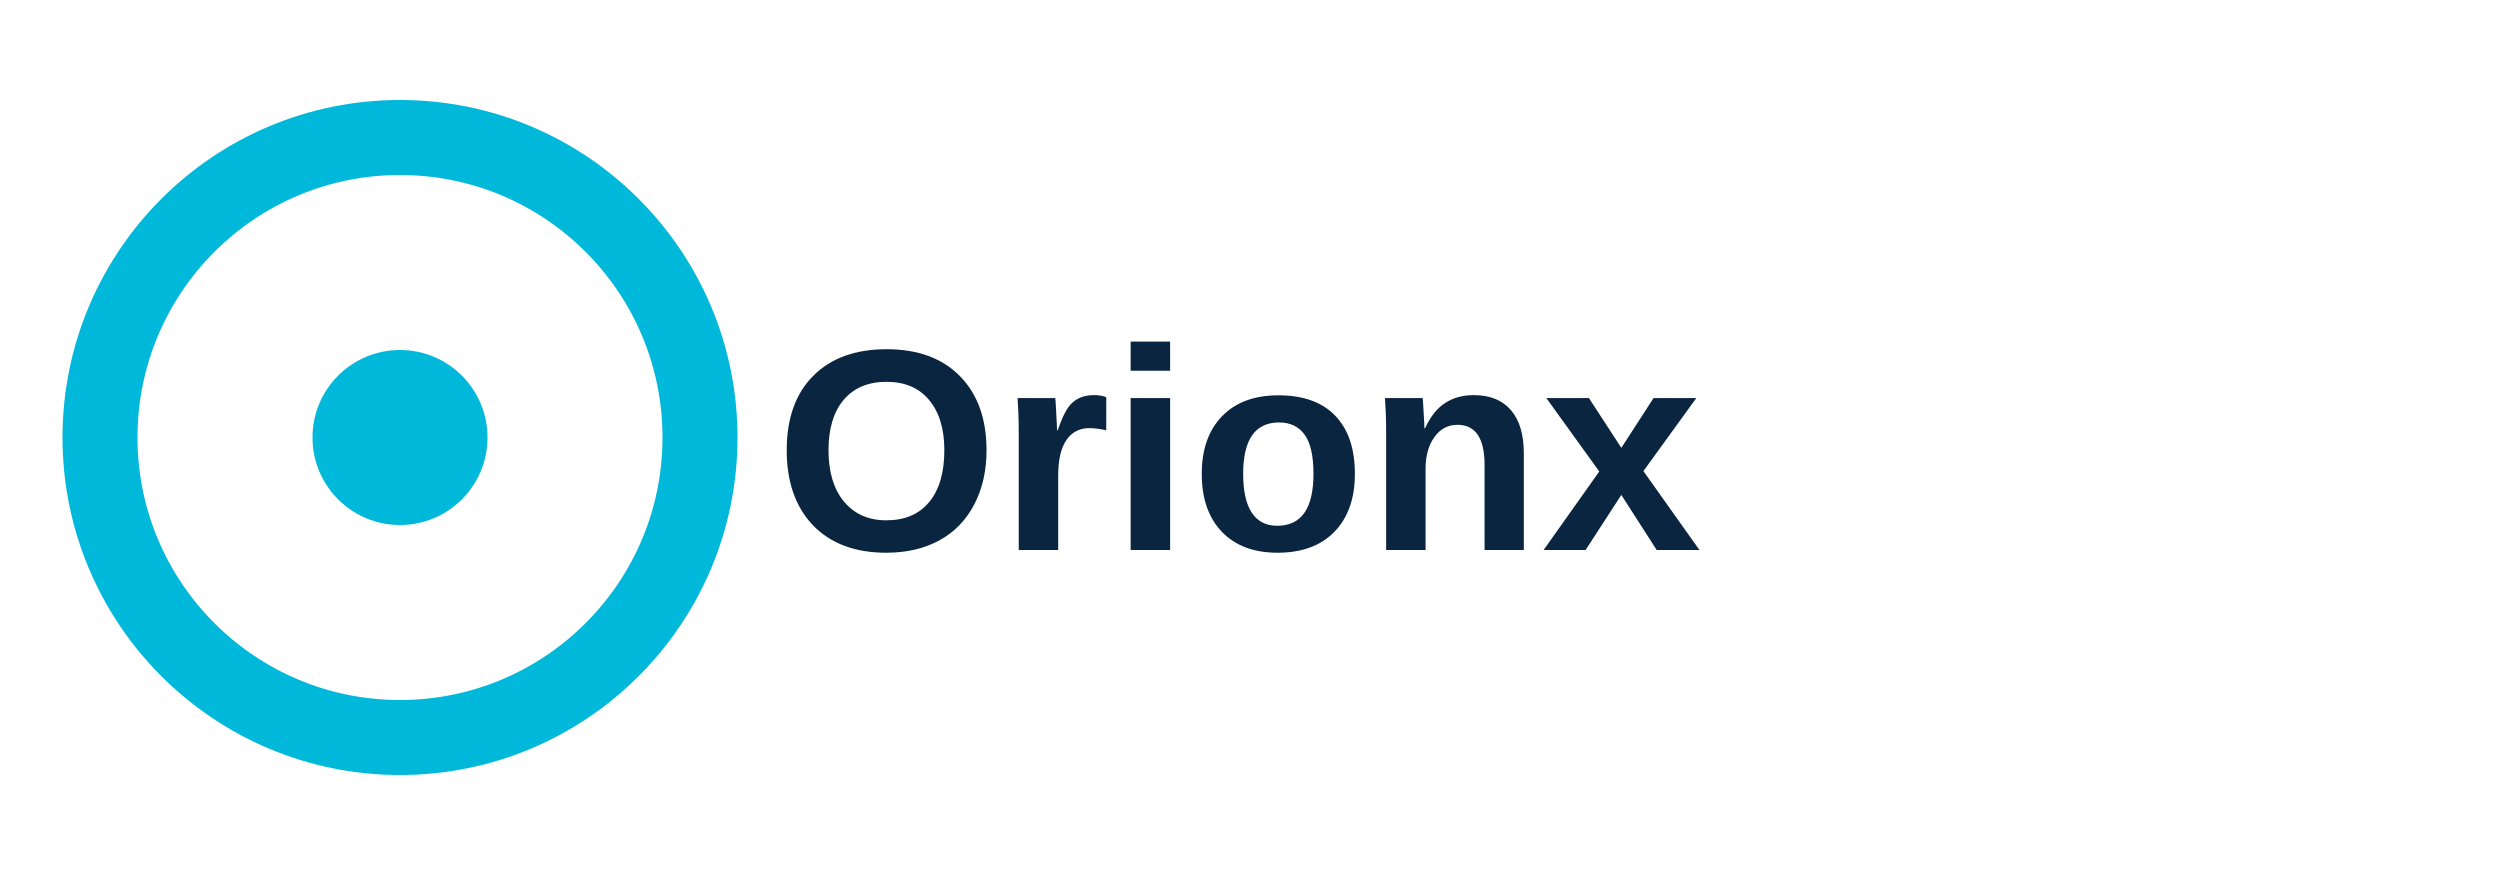
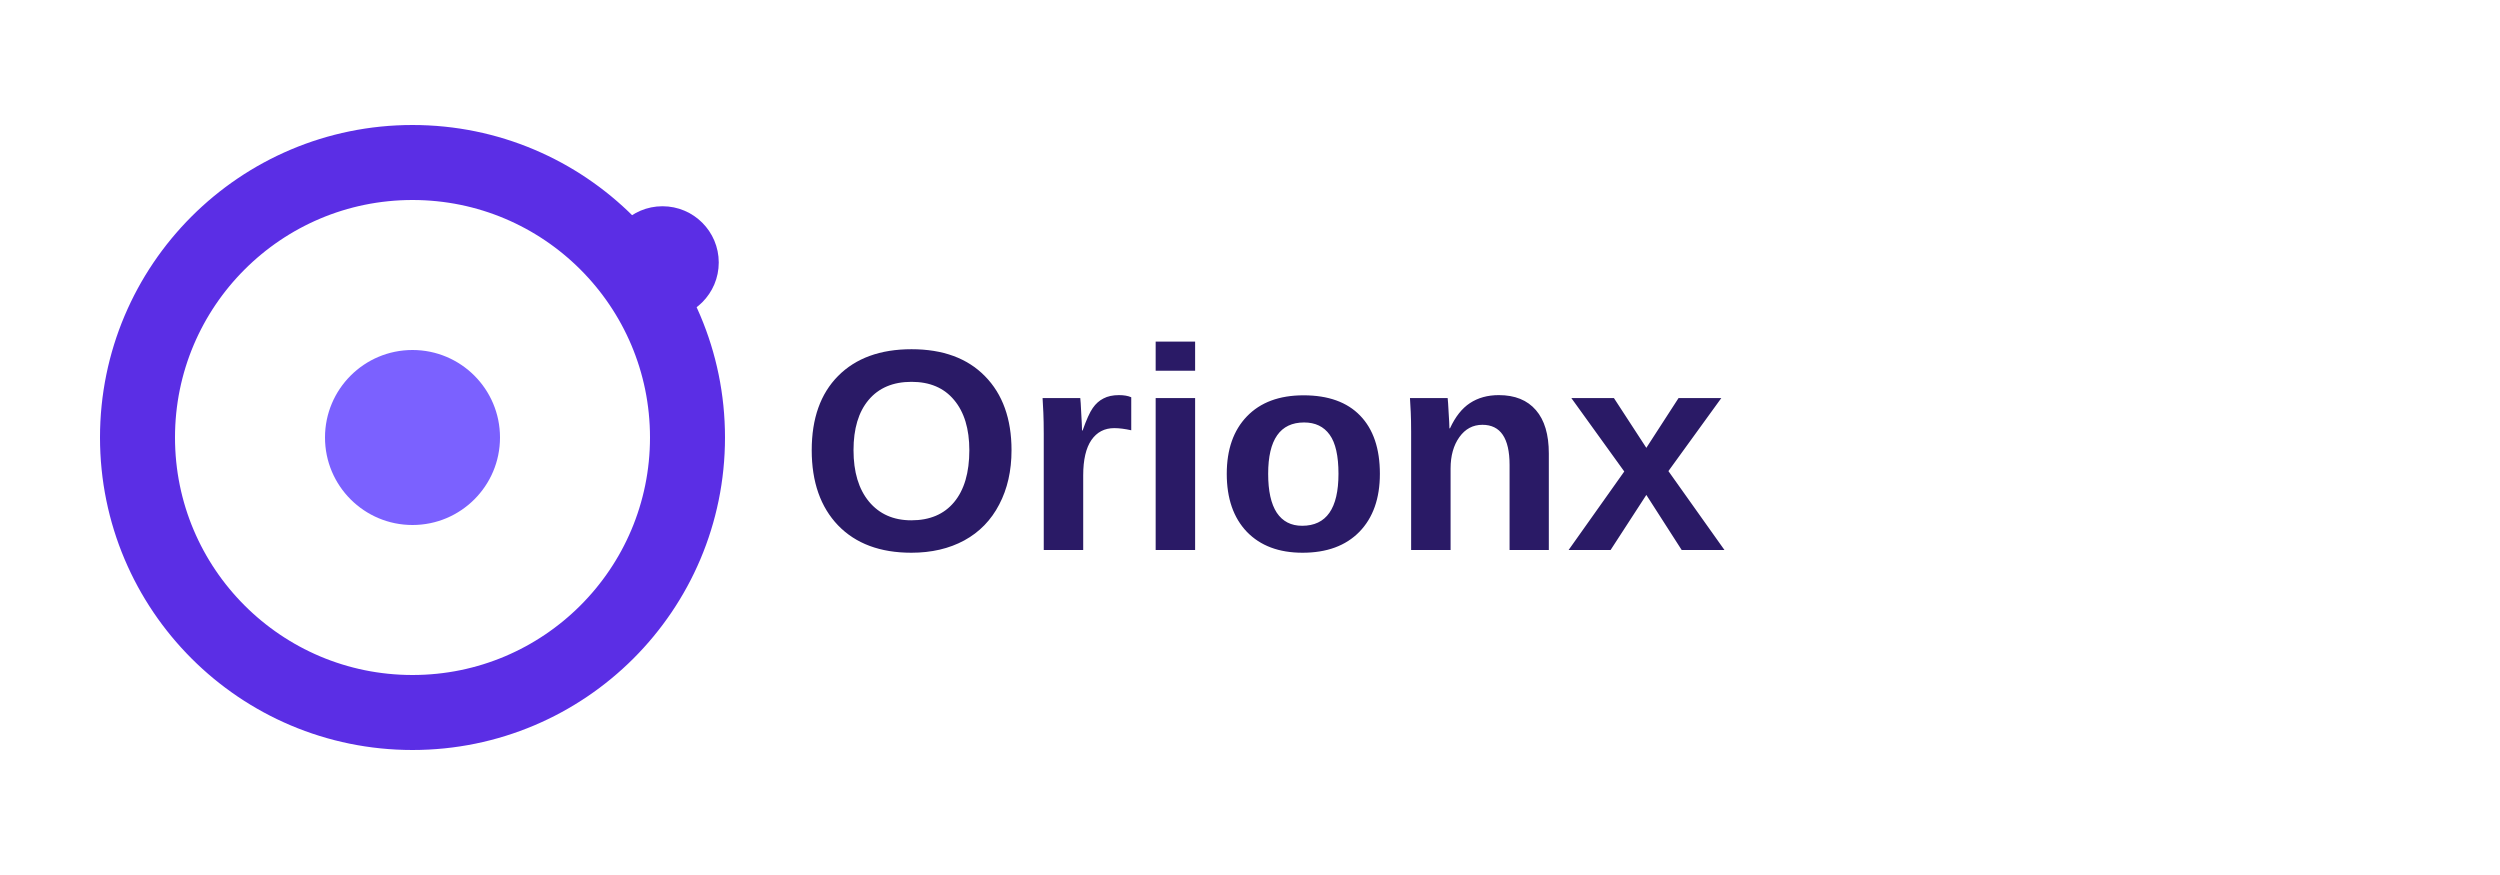
<svg xmlns="http://www.w3.org/2000/svg" viewBox="0 0 200 70">
-   <circle cx="32" cy="35" r="24" fill="none" stroke="#00B8D9" stroke-width="6" />
-   <circle cx="32" cy="35" r="7" fill="#00B8D9" />
-   <text x="62" y="44" font-family="Arial, sans-serif" font-size="23" font-weight="bold" fill="#0A2540">Orionx</text>
+   <g transform="translate(9,11)">
+     <circle cx="24" cy="24" r="22" fill="none" stroke="#5B2EE5" stroke-width="6" />
+     <circle cx="24" cy="24" r="7" fill="#7B61FF" />
+     <circle cx="44" cy="10" r="4.5" fill="#5B2EE5" />
+   </g>
+   <text x="64" y="44" font-family="Arial, sans-serif" font-size="23" font-weight="bold" fill="#2A1A66">Orionx</text>
</svg>
